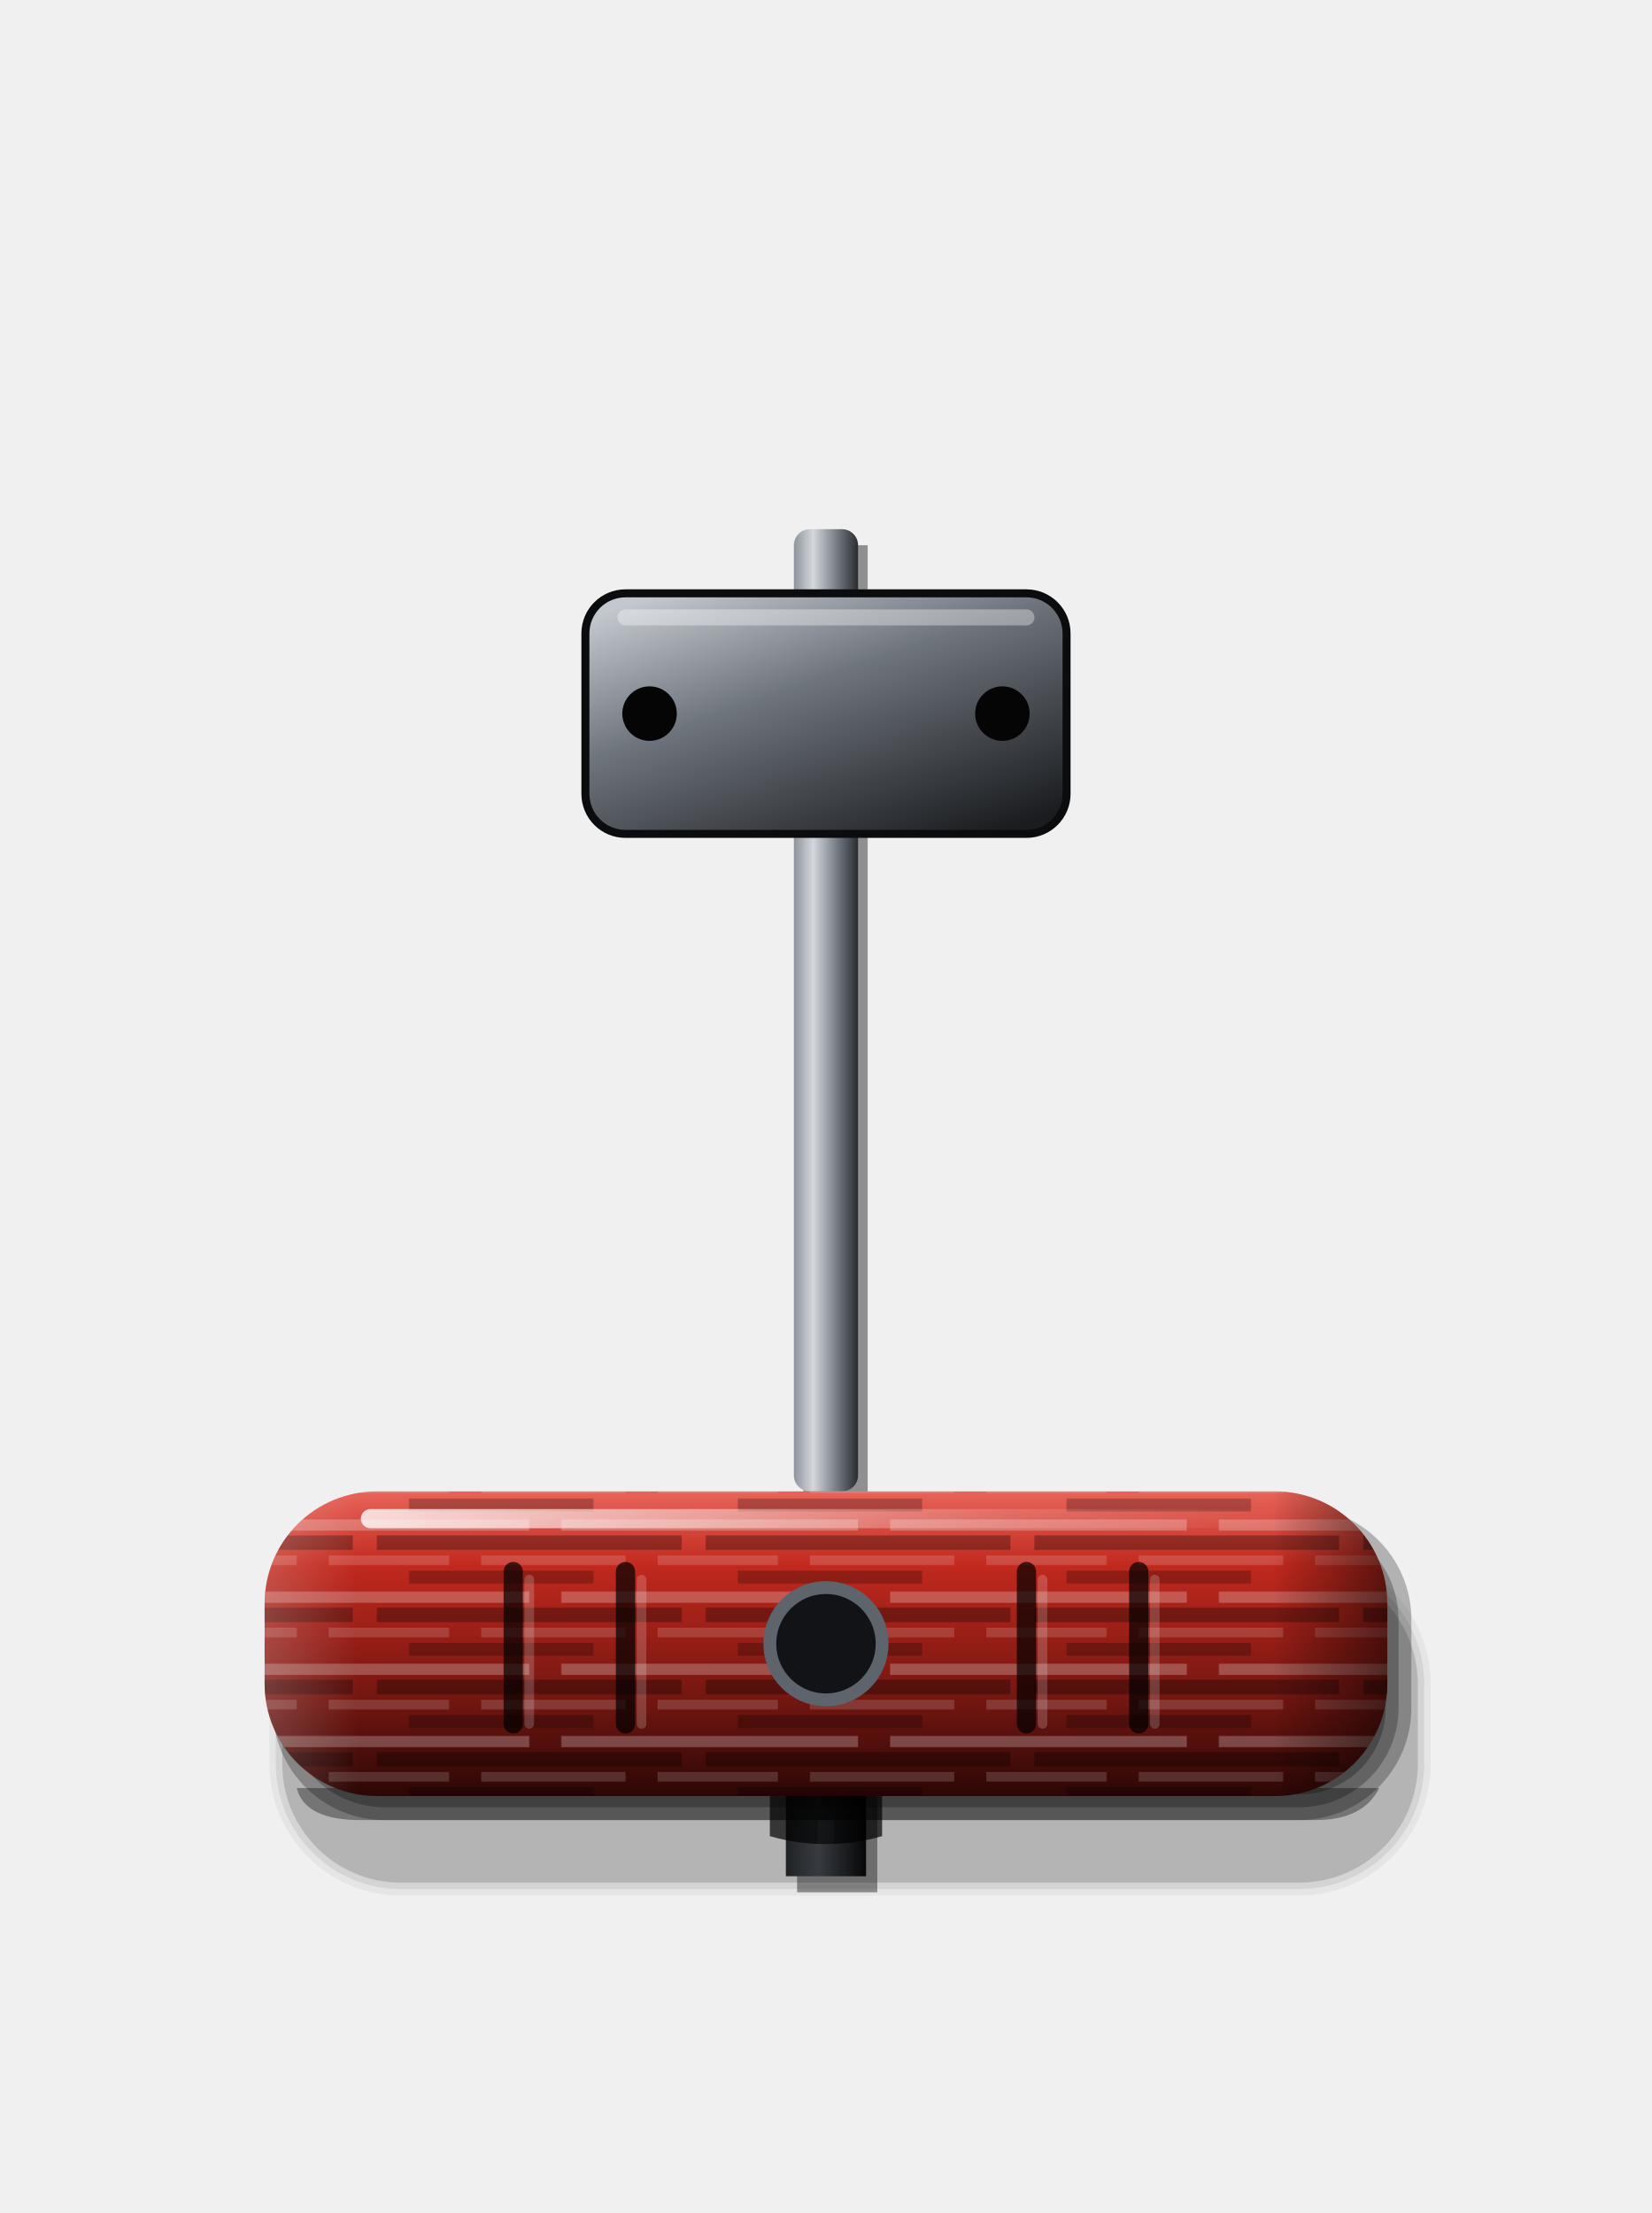
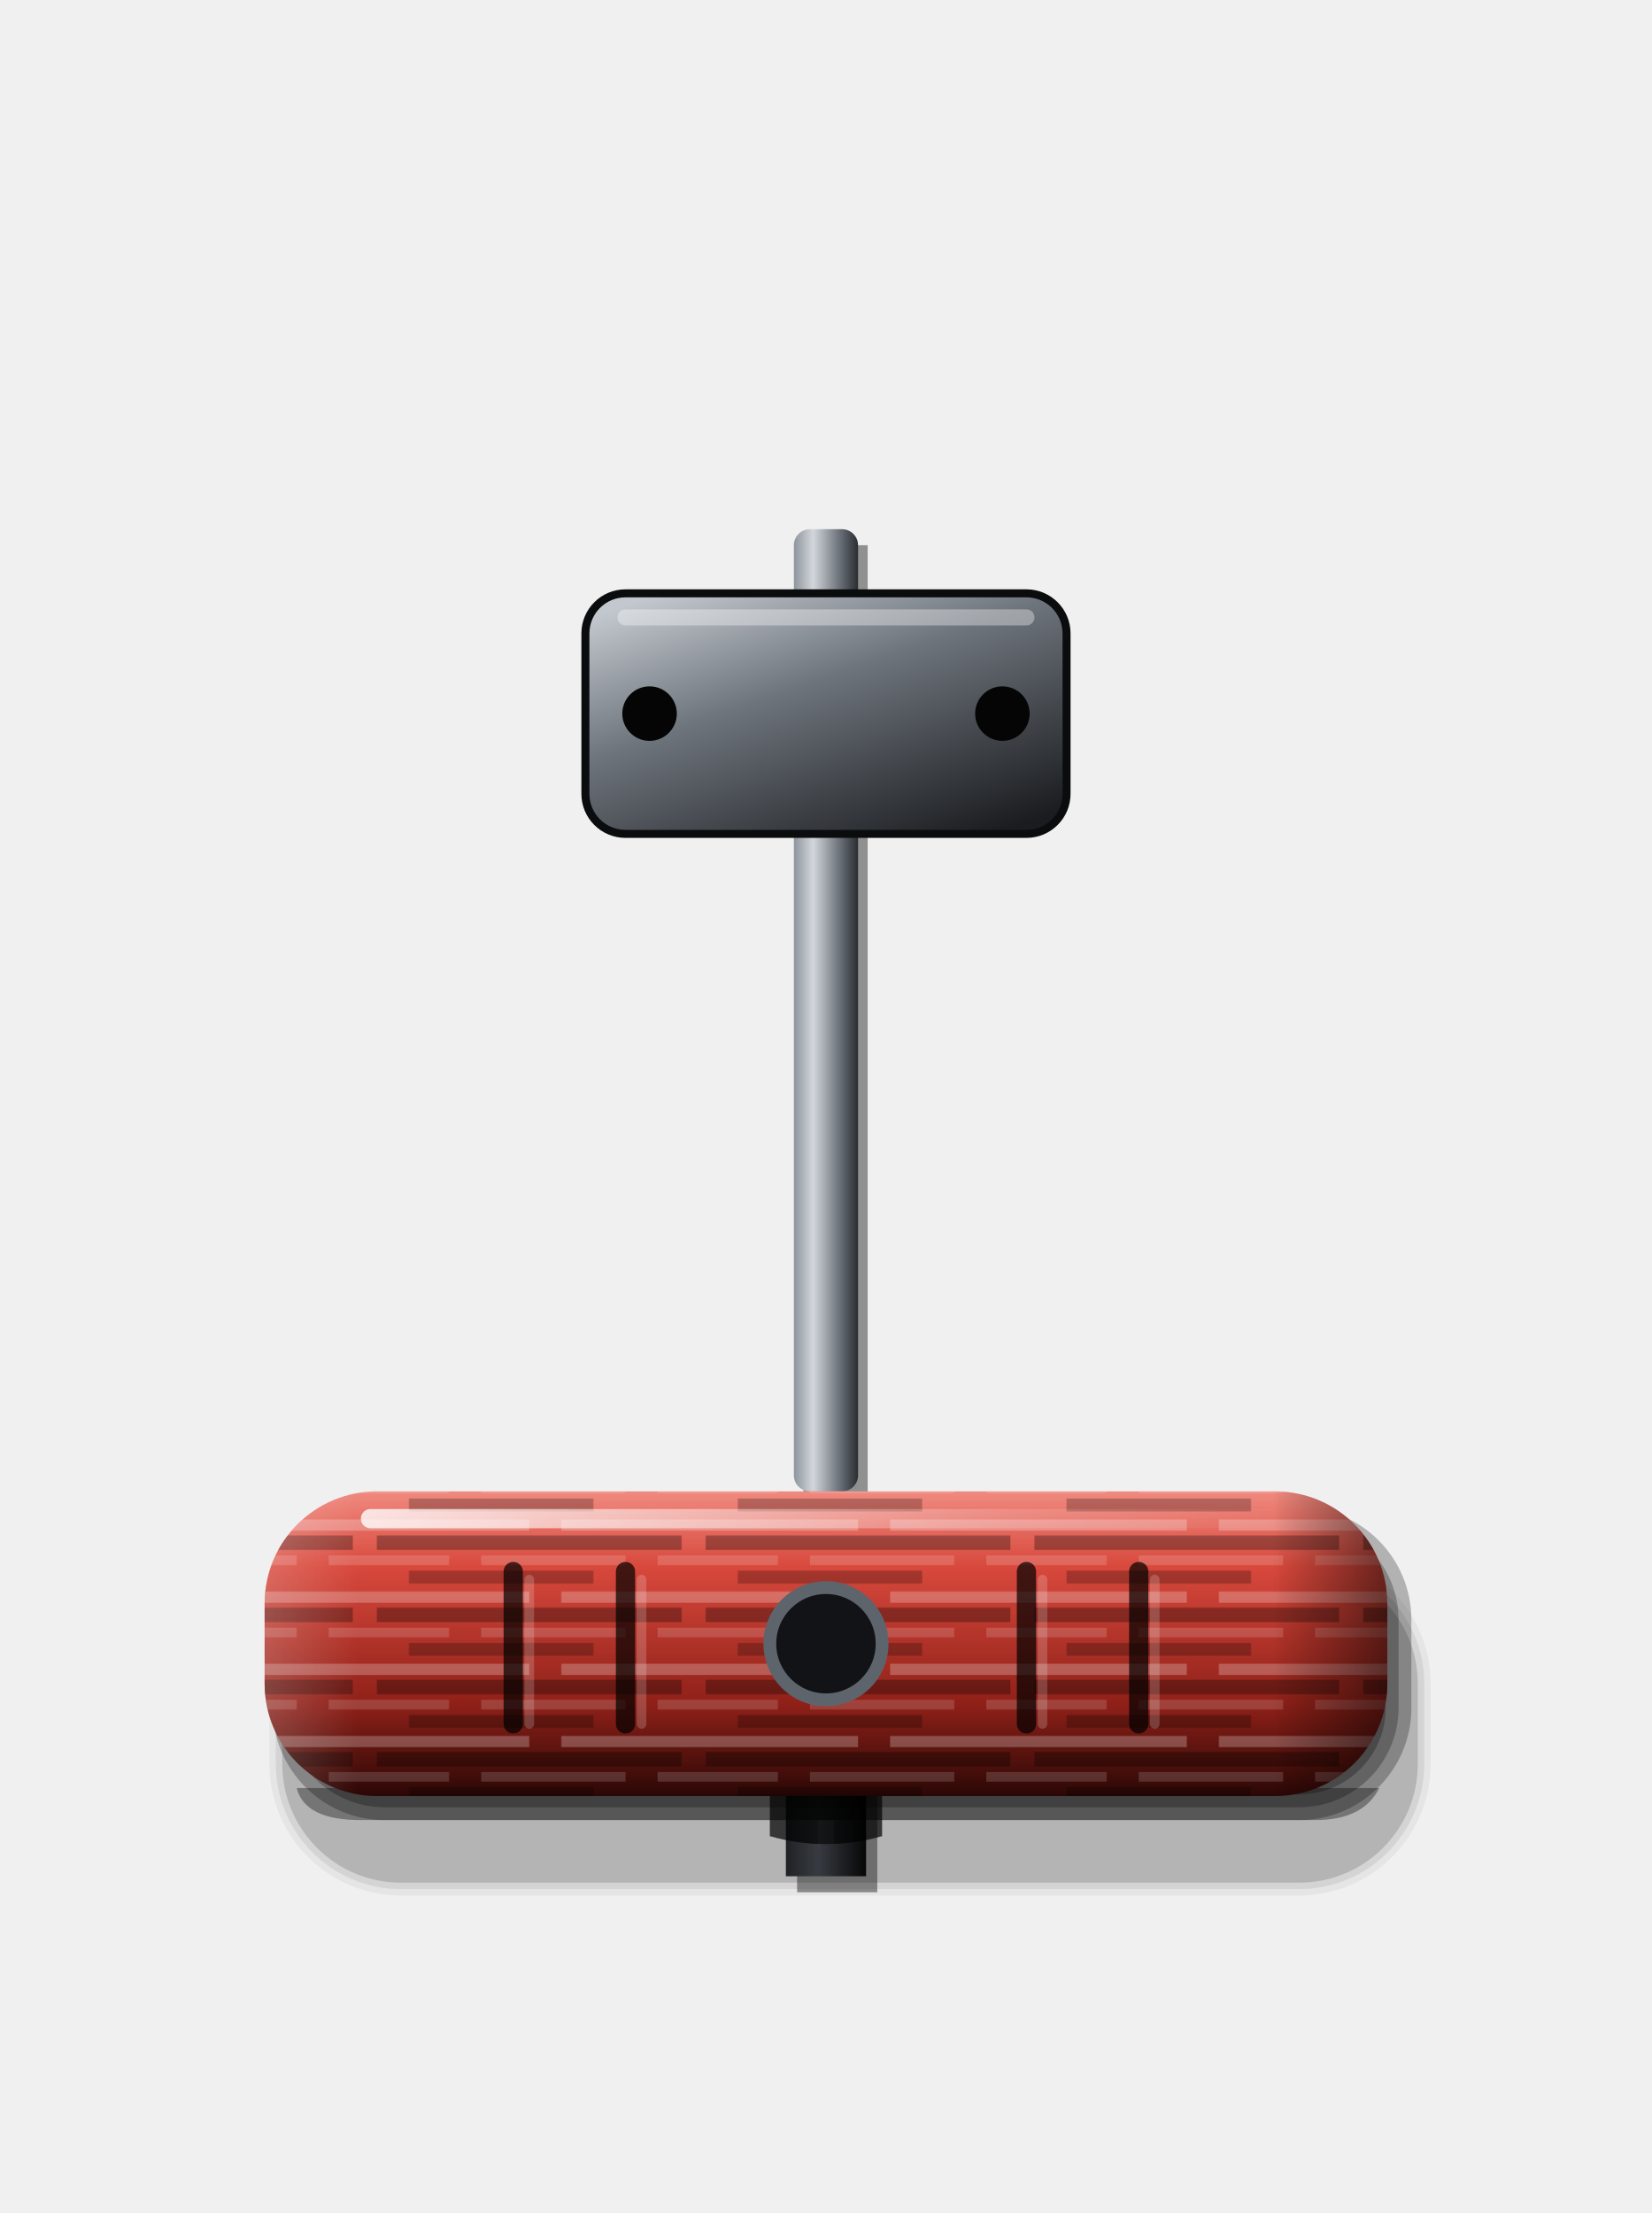
<svg xmlns="http://www.w3.org/2000/svg" viewBox="0 0 206 276" width="206" height="276">
  <defs>
    <linearGradient id="a" x1="0" y1="0" x2="0" y2="1">
-       <stop offset="0" stop-color="#E8645A" />
-       <stop offset="0.25" stop-color="#C0281D" />
-       <stop offset="0.7" stop-color="#701510" />
+       <stop offset="0" stop-color="#F08A80" />
+       <stop offset="0.25" stop-color="#D8483C" />
+       <stop offset="0.7" stop-color="#8E2018" />
      <stop offset="1" stop-color="#2A0705" />
    </linearGradient>
    <linearGradient id="fr" x1="0" y1="0" x2="1" y2="0">
-       <stop offset="0" stop-color="#E04A3F" />
-       <stop offset="0.5" stop-color="#C0281D" />
-       <stop offset="1" stop-color="#8A1812" />
+       <stop offset="0" stop-color="#E5483C" />
+       <stop offset="0.5" stop-color="#D8483C" />
+       <stop offset="1" stop-color="#8E2018" />
    </linearGradient>
    <linearGradient id="b" x1="0" y1="0" x2="1" y2="0">
      <stop offset="0" stop-color="#FFFFFF" stop-opacity="0.18" />
      <stop offset="0.08" stop-color="#FFFFFF" stop-opacity="0" />
      <stop offset="0.9" stop-color="#000" stop-opacity="0" />
      <stop offset="1" stop-color="#000" stop-opacity="0.5" />
    </linearGradient>
    <linearGradient id="c" x1="0" y1="0" x2="1" y2="0">
      <stop offset="0" stop-color="#FFFFFF" stop-opacity="0.8" />
      <stop offset="0.7" stop-color="#FFFFFF" stop-opacity="0.15" />
      <stop offset="1" stop-color="#FFFFFF" stop-opacity="0" />
    </linearGradient>
    <linearGradient id="d" x1="0" y1="0" x2="1" y2="0">
      <stop offset="0" stop-color="#8E949C" />
      <stop offset="0.3" stop-color="#D3D7DC" />
      <stop offset="0.7" stop-color="#6E747C" />
      <stop offset="1" stop-color="#2A2D31" />
    </linearGradient>
    <linearGradient id="p" x1="0" y1="0" x2="0" y2="1">
      <stop offset="0" stop-color="#F2F4F6" />
      <stop offset="0.4" stop-color="#B9BEC4" />
      <stop offset="1" stop-color="#4A4F56" />
    </linearGradient>
    <linearGradient id="f" x1="0" y1="0" x2="1" y2="0">
      <stop offset="0" stop-color="#2A2D31" />
      <stop offset="0.4" stop-color="#4A4F56" />
      <stop offset="1" stop-color="#08090A" />
    </linearGradient>
    <linearGradient id="g" x1="0.15" y1="0" x2="0.85" y2="1">
      <stop offset="0" stop-color="#C3C8CE" />
      <stop offset="0.4" stop-color="#6E747C" />
      <stop offset="1" stop-color="#1A1C1F" />
    </linearGradient>
    <pattern id="br" width="41" height="9" patternUnits="userSpaceOnUse">
      <path d="M0 1.2H25M29 1.2H41" stroke="#FFFFFF" stroke-opacity="0.24" stroke-width="1.4" />
      <path d="M6 3.4H41M0 3.4H3" stroke="#000" stroke-opacity="0.3" stroke-width="1.8" />
      <path d="M0 5.6H15M19 5.6H37" stroke="#FFFFFF" stroke-opacity="0.15" stroke-width="1.2" />
      <path d="M10 7.7H33" stroke="#000" stroke-opacity="0.24" stroke-width="1.6" />
    </pattern>
  </defs>
  <rect x="99.4" y="222" width="10" height="14" fill="#000" fill-opacity="0.4" />
  <rect x="98" y="220" width="10" height="14" fill="url(#f)" />
  <line x1="103" y1="220" x2="103" y2="234" stroke="#FFFFFF" stroke-opacity="0.12" stroke-width="2" stroke-dasharray="3 4" />
  <rect x="100.2" y="68" width="8" height="120" fill="#000" fill-opacity="0.4" />
  <rect x="99" y="66" width="8" height="120" rx="2" fill="url(#d)" />
  <rect x="73" y="74" width="60" height="30" rx="5" fill="url(#g)" stroke="#0B0C0E" stroke-width="1" />
  <rect x="77" y="76" width="52" height="2" rx="1" fill="#FFFFFF" fill-opacity="0.35" />
  <circle cx="81" cy="89.0" r="3.4" fill="#050506" />
  <circle cx="125" cy="89.0" r="3.4" fill="#050506" />
  <path d="M50 195.2H162A14.8 14.8 0 0 1 176.8 210V220A14.8 14.8 0 0 1 162 234.8H50A14.8 14.8 0 0 1 35.2 220V210A14.8 14.8 0 0 1 50 195.2Z" fill="#000" fill-opacity="0.150" />
  <path d="M50 194.4H162A15.6 15.6 0 0 1 177.6 210V220A15.6 15.6 0 0 1 162 235.6H50A15.6 15.6 0 0 1 34.4 220V210A15.6 15.6 0 0 1 50 194.4Z" fill="#000" fill-opacity="0.075" />
  <path d="M50 193.6H162A16.4 16.4 0 0 1 178.4 210V220A16.4 16.4 0 0 1 162 236.4H50A16.4 16.4 0 0 1 33.6 220V210A16.4 16.4 0 0 1 50 193.6Z" fill="#000" fill-opacity="0.050" />
  <rect x="34.0" y="188.0" width="142.0" height="39.0" rx="14.0" fill="#000" fill-opacity="0.26" />
  <rect x="35.6" y="189.6" width="138.8" height="35.8" rx="12.4" fill="#000" fill-opacity="0.26" />
  <rect x="37.2" y="191.2" width="135.6" height="32.6" rx="10.8" fill="#000" fill-opacity="0.26" />
  <path d="M96 223H110V229Q103 231 96 229Z" fill="#000" fill-opacity="0.7" />
  <path d="M37 223H172Q170 227 164 227H45Q38 227 37 223Z" fill="#000" fill-opacity="0.35" />
  <rect data-grip="" x="33" y="186" width="140" height="38" rx="14" fill="url(#a)" />
  <rect x="33" y="186" width="140" height="38" rx="14" fill="url(#br)" />
  <rect x="33" y="186" width="140" height="38" rx="14" fill="url(#b)" />
  <rect x="45" y="188.2" width="116" height="2.4" rx="1.2" fill="url(#c)" />
  <line x1="64" y1="196" x2="64" y2="215" stroke="#000" stroke-opacity="0.7" stroke-width="2.4" stroke-linecap="round" />
  <line x1="66" y1="197" x2="66" y2="215" stroke="#FFFFFF" stroke-opacity="0.18" stroke-width="1.2" stroke-linecap="round" />
  <line x1="78" y1="196" x2="78" y2="215" stroke="#000" stroke-opacity="0.7" stroke-width="2.4" stroke-linecap="round" />
  <line x1="80" y1="197" x2="80" y2="215" stroke="#FFFFFF" stroke-opacity="0.18" stroke-width="1.2" stroke-linecap="round" />
  <line x1="128" y1="196" x2="128" y2="215" stroke="#000" stroke-opacity="0.7" stroke-width="2.4" stroke-linecap="round" />
  <line x1="130" y1="197" x2="130" y2="215" stroke="#FFFFFF" stroke-opacity="0.18" stroke-width="1.2" stroke-linecap="round" />
  <line x1="142" y1="196" x2="142" y2="215" stroke="#000" stroke-opacity="0.7" stroke-width="2.4" stroke-linecap="round" />
  <line x1="144" y1="197" x2="144" y2="215" stroke="#FFFFFF" stroke-opacity="0.18" stroke-width="1.2" stroke-linecap="round" />
  <circle cx="103" cy="205" r="7" fill="#121316" stroke="#5E646C" stroke-width="1.6" />
</svg>
